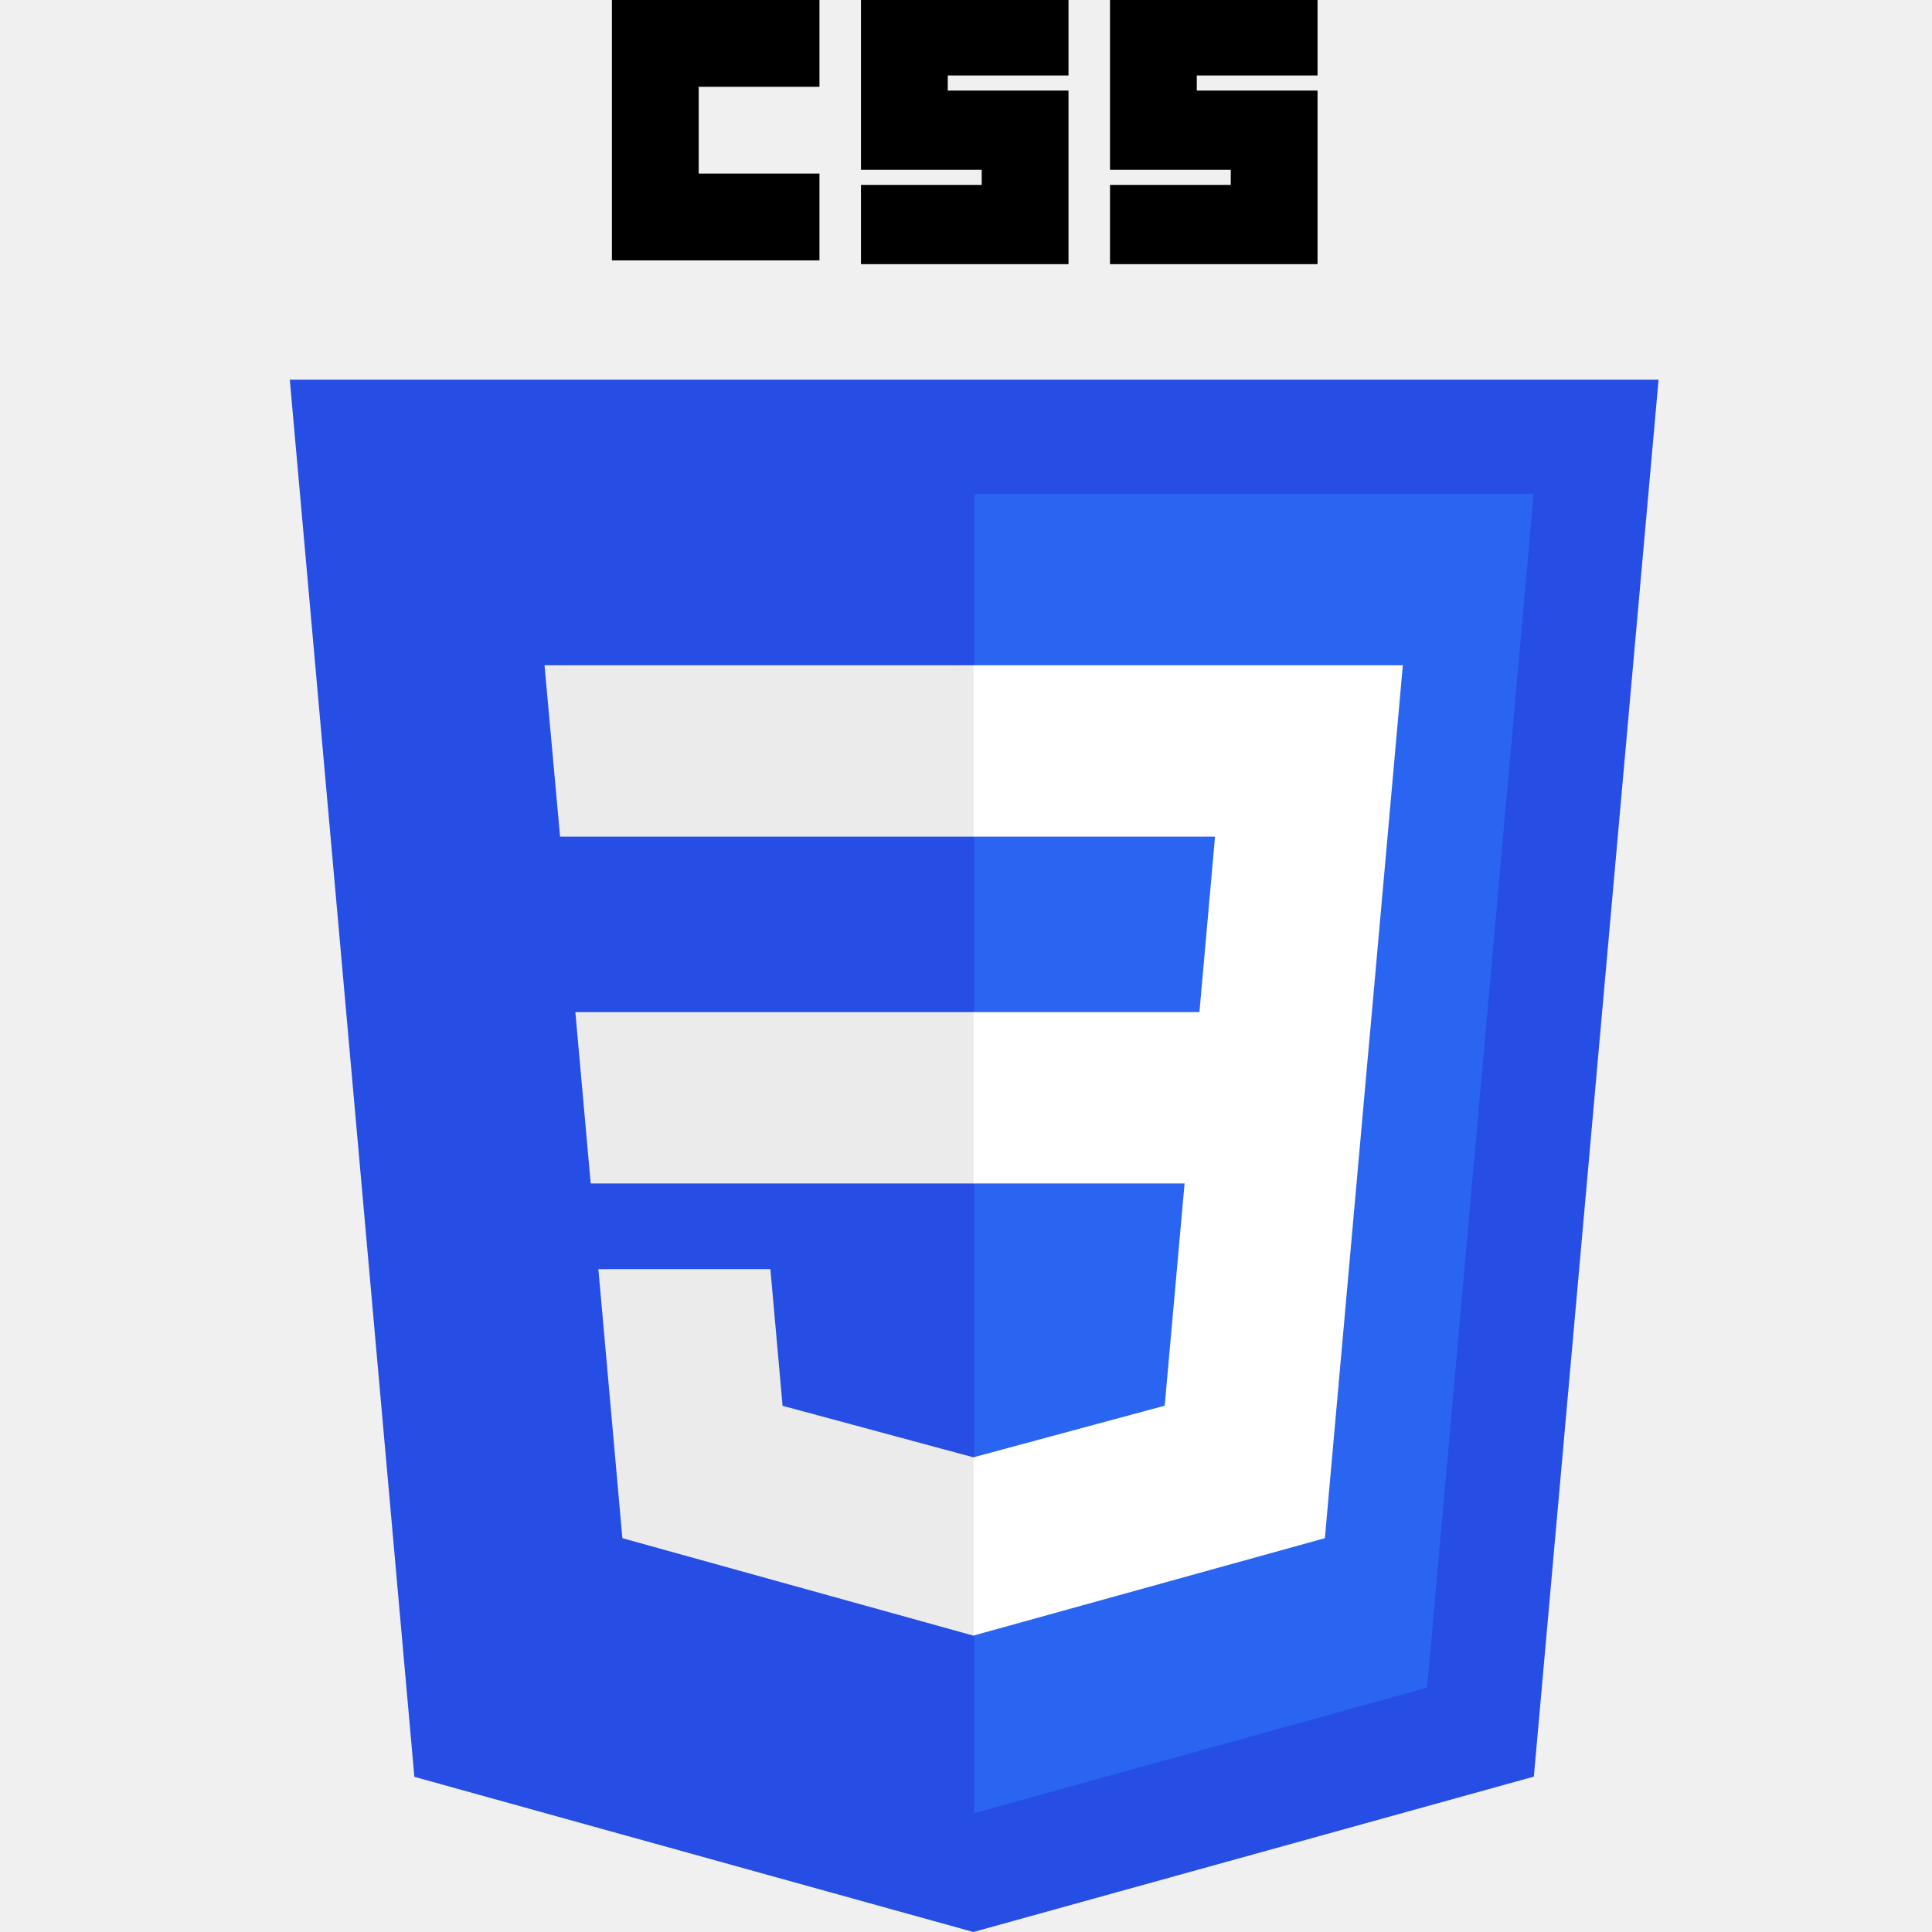
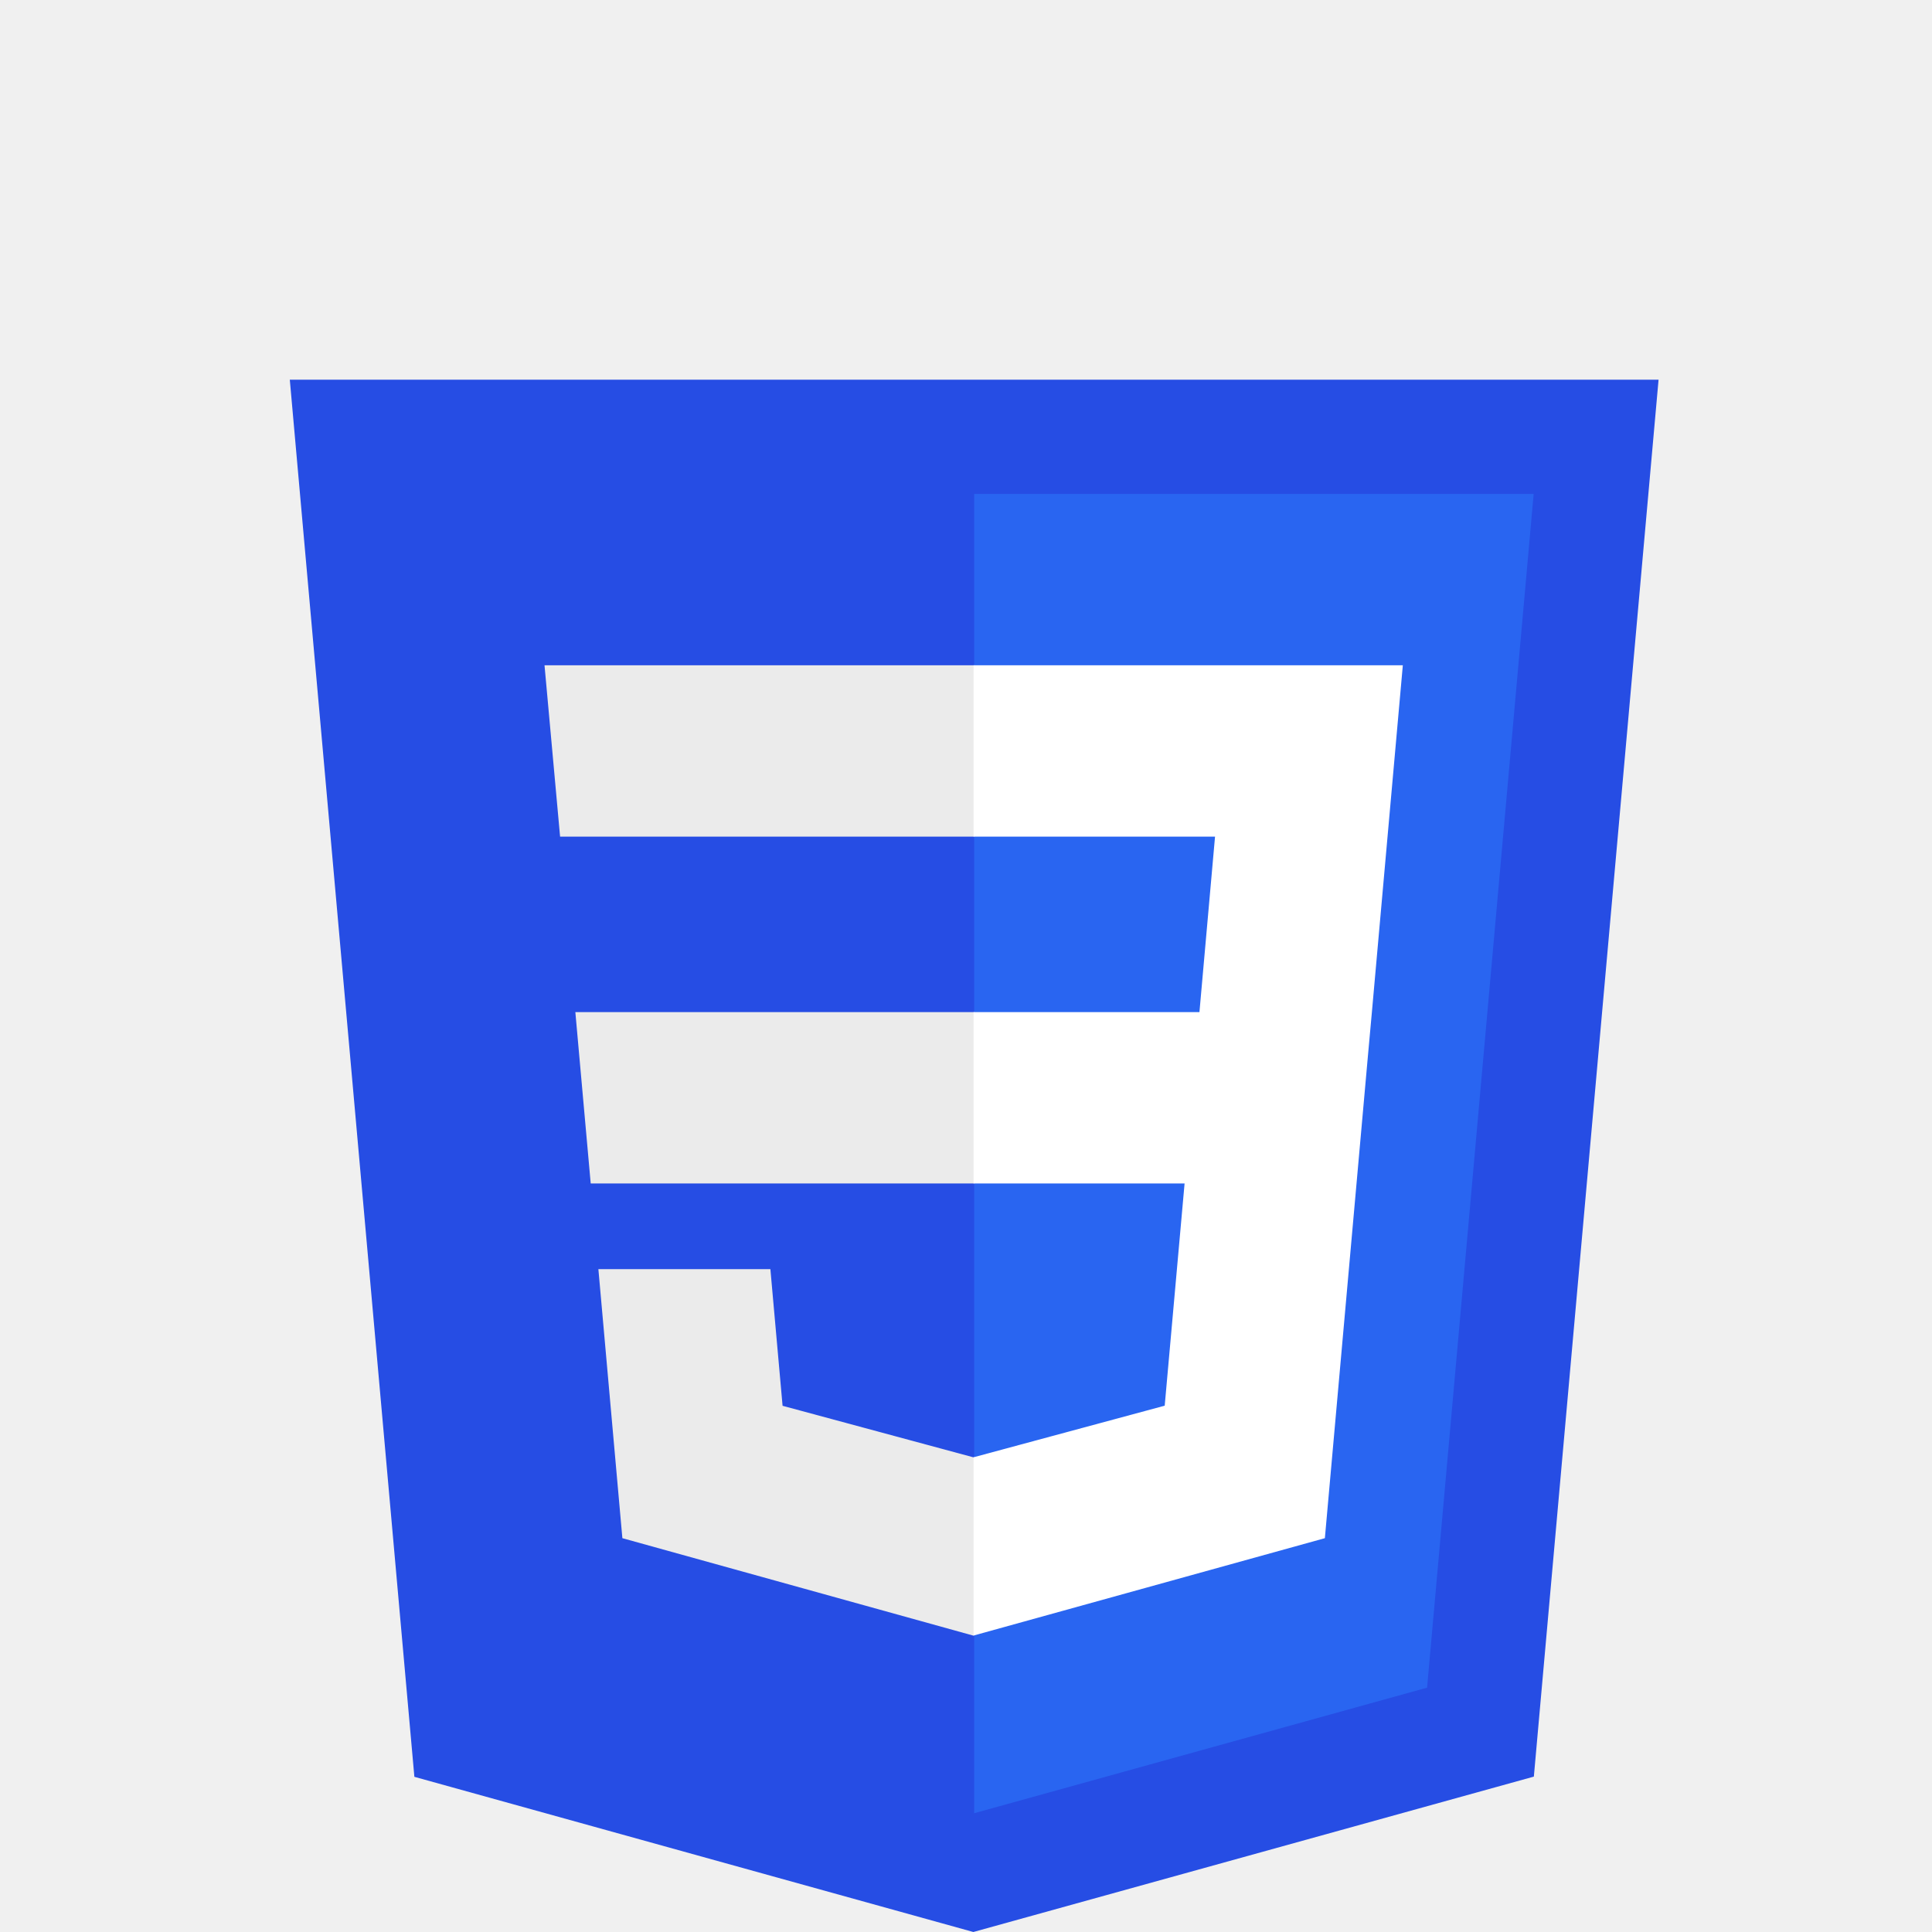
<svg xmlns="http://www.w3.org/2000/svg" width="100" height="100" viewBox="0 0 100 100" fill="none">
  <path d="M85.847 19.652L79.392 91.957L50.38 100L21.448 91.968L15 19.652H85.847Z" fill="#264DE4" />
  <path d="M73.866 87.353L79.382 25.565H50.423V93.852L73.866 87.353Z" fill="#2965F1" />
  <path d="M29.78 52.386L30.575 61.255H50.423V52.386H29.78Z" fill="#EBEBEB" />
  <path d="M50.423 34.435H50.393H28.184L28.99 43.304H50.423V34.435Z" fill="#EBEBEB" />
  <path d="M50.423 84.648V75.421L50.384 75.431L40.506 72.764L39.875 65.69H30.972L32.214 79.616L50.382 84.66L50.423 84.648Z" fill="#EBEBEB" />
-   <path d="M31.673 0H42.415V4.492H36.165V8.984H42.415V13.477H31.673V0Z" fill="black" />
-   <path d="M44.563 0H55.306V3.906H49.056V4.688H55.306V13.672H44.563V9.57H50.813V8.789H44.563V0Z" fill="black" />
-   <path d="M57.454 0H68.196V3.906H61.946V4.688H68.196V13.672H57.454V9.57H63.704V8.789H57.454V0Z" fill="black" />
+   <path d="M31.673 0H42.415V4.492H36.165V8.984H42.415V13.477H31.673V0Z" fill="inherit" />
+   <path d="M44.563 0H55.306V3.906H49.056V4.688H55.306V13.672H44.563V9.57H50.813V8.789H44.563V0Z" fill="inherit" />
+   <path d="M57.454 0H68.196V3.906H61.946V4.688H68.196V13.672H57.454V9.57H63.704V8.789H57.454V0Z" fill="inherit" />
  <path d="M61.314 61.255L60.285 72.758L50.393 75.428V84.655L68.575 79.616L70.793 54.768L71.009 52.386L72.61 34.435H50.393L50.393 43.304H62.89L62.083 52.386H50.393V61.255H61.314Z" fill="white" />
</svg>
